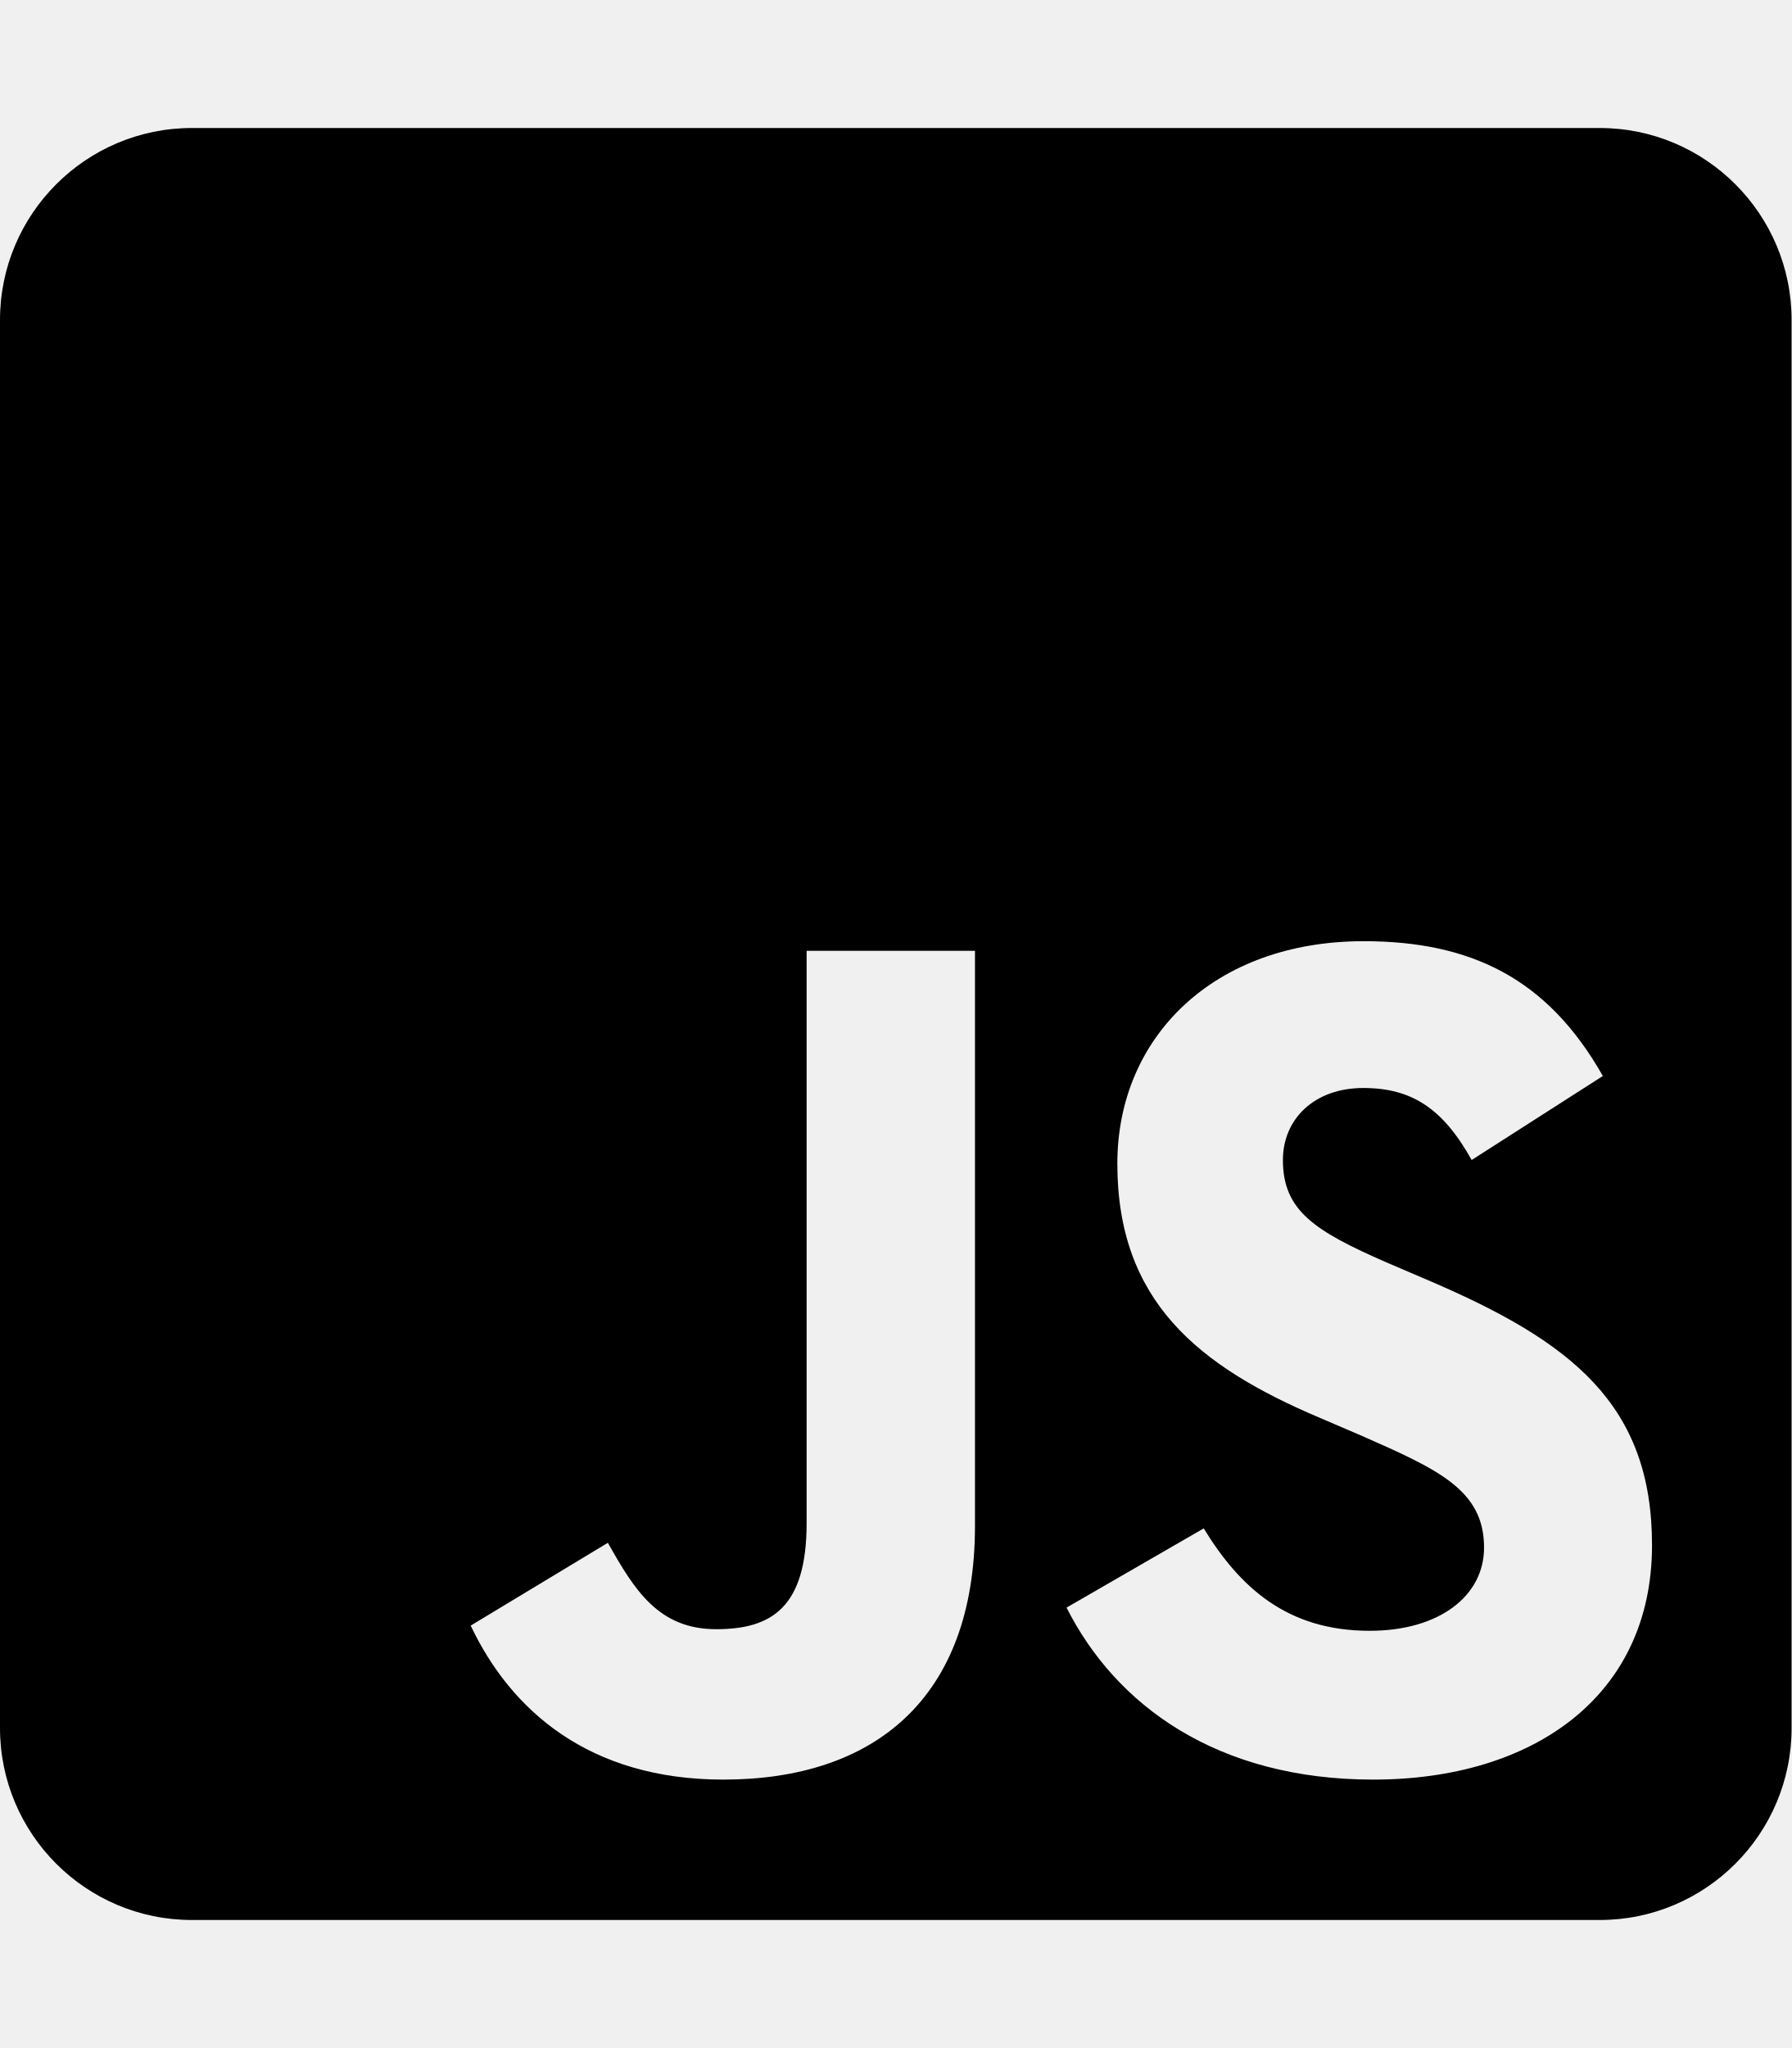
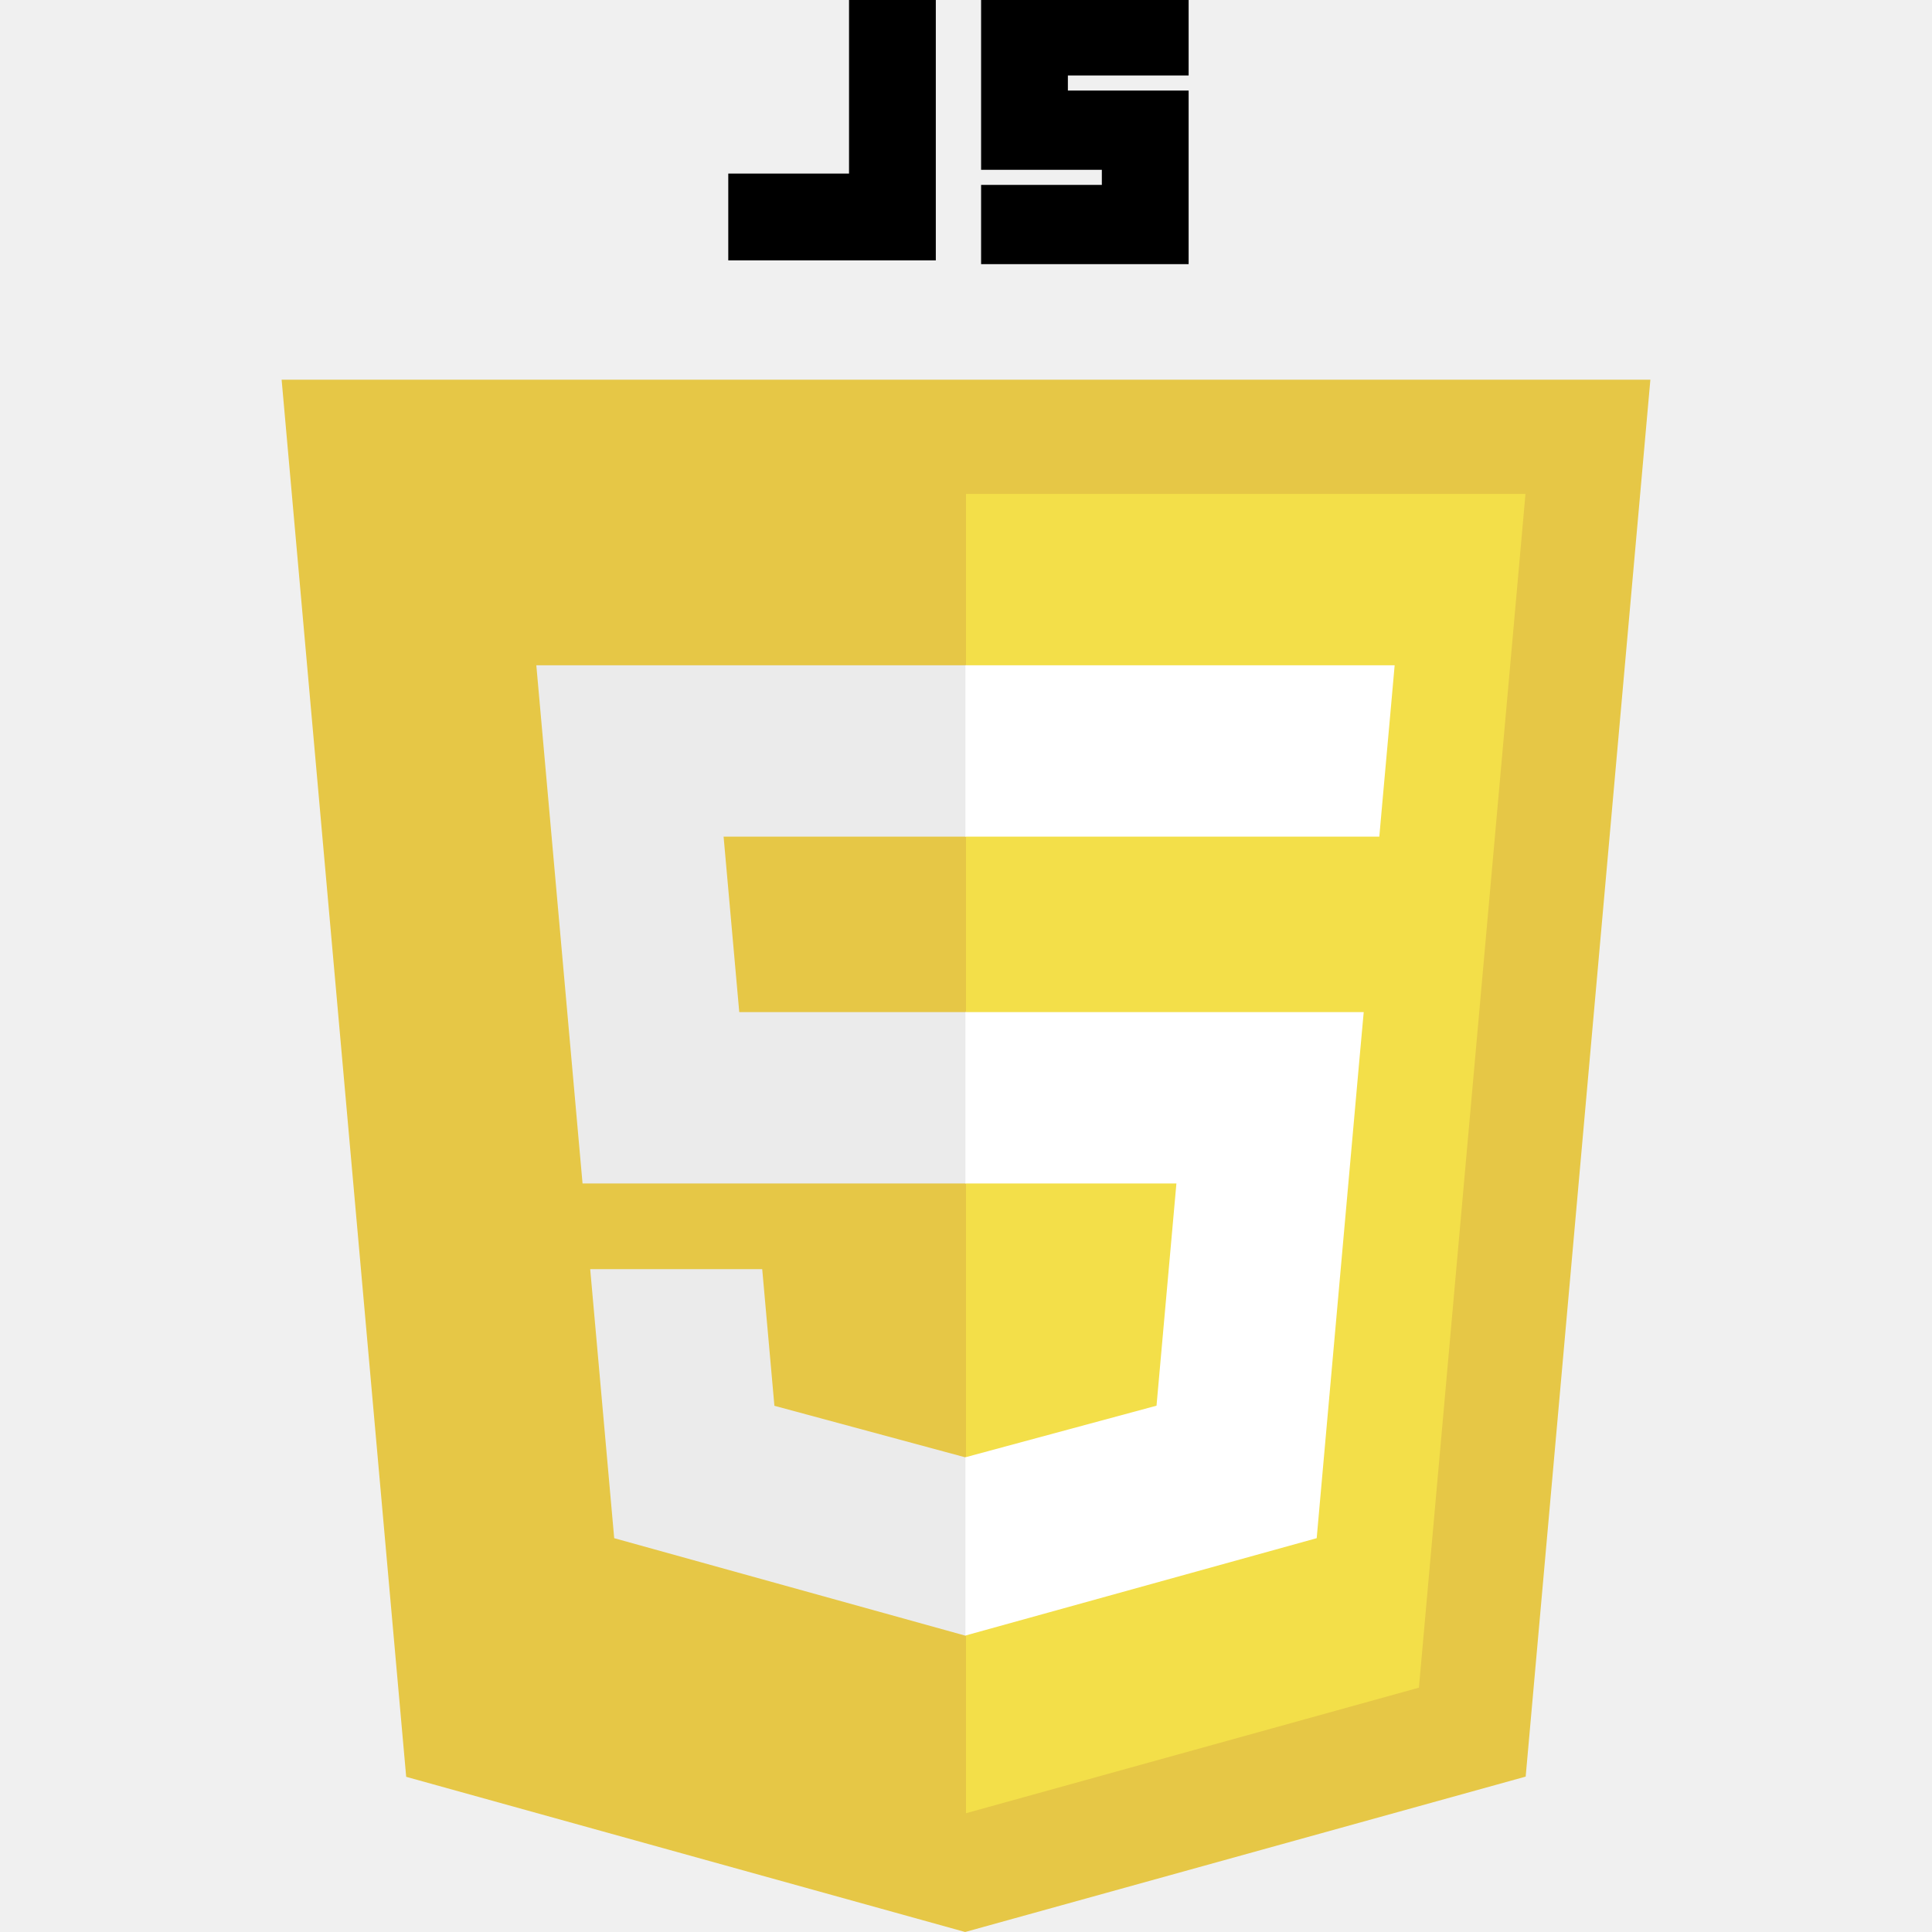
- <svg xmlns="http://www.w3.org/2000/svg" aria-hidden="true" focusable="false" data-prefix="fab" data-icon="js-square" class="svg-inline--fa fa-js-square fa-w-14" role="img" viewBox="0 0 448 512">
-   <path fill="currentColor" d="M400 32H48C21.5 32 0 53.5 0 80v352c0 26.5 21.5 48 48 48h352c26.5 0 48-21.5 48-48V80c0-26.5-21.5-48-48-48zM243.8 381.4c0 43.6-25.6 63.5-62.9 63.5-33.7 0-53.2-17.4-63.2-38.5l34.3-20.7c6.6 11.7 12.6 21.6 27.1 21.6 13.8 0 22.6-5.4 22.6-26.5V237.7h42.1v143.7zm99.6 63.5c-39.1 0-64.4-18.6-76.7-43l34.3-19.8c9 14.7 20.8 25.6 41.5 25.6 17.4 0 28.6-8.7 28.6-20.8 0-14.4-11.4-19.5-30.7-28l-10.5-4.5c-30.4-12.9-50.5-29.2-50.5-63.5 0-31.6 24.1-55.6 61.6-55.6 26.8 0 46 9.3 59.8 33.7L368 290c-7.2-12.9-15-18-27.1-18-12.3 0-20.1 7.8-20.1 18 0 12.6 7.8 17.7 25.9 25.6l10.5 4.5c35.8 15.3 55.9 31 55.9 66.2 0 37.8-29.8 58.6-69.7 58.6z" />
+ <svg xmlns="http://www.w3.org/2000/svg" viewBox="0 0 512 512">
+   <polygon fill="#E6C746" points="107.644,470.877 74.633,100.62 437.367,100.62 404.321,470.819 255.778,512    " />
+   <polygon fill="#F3DF49" points="256,480.523 376.03,447.246 404.27,130.894 256,130.894    " />
+   <polygon fill="#EBEBEB" points="256,268.217 195.91,268.217 191.76,221.716 256,221.716 256,176.305 255.843,176.305 142.132,176.305 143.219,188.488 154.38,313.627 256,313.627" />
+   <polygon fill="#EBEBEB" points="256,386.153 255.801,386.206 205.227,372.55 201.994,336.333 177.419,336.333 156.409,336.333 162.771,407.634 255.791,433.457 256,433.399" />
+   <path d="M225,0h23v69h-55v-23h32z" />
+   <path d="M260,0h55v20h-32v4h32v46h-55v-21h32v-4h-32z" />
+   <polygon fill="#FFFFFF" points="255.843,268.217 255.843,313.627 311.761,313.627 306.49,372.521 255.843,386.191 255.843,433.435 348.937,407.634 349.62,399.962 360.291,280.411 361.399,268.217 349.162,268.217" />
+   <polygon fill="#FFFFFF" points="255.843,176.305 255.843,204.509 255.843,221.605 255.843,221.716 365.385,221.716 365.385,221.716 365.531,221.716 366.442,211.509 368.511,188.488 369.597,176.305" />
</svg>
